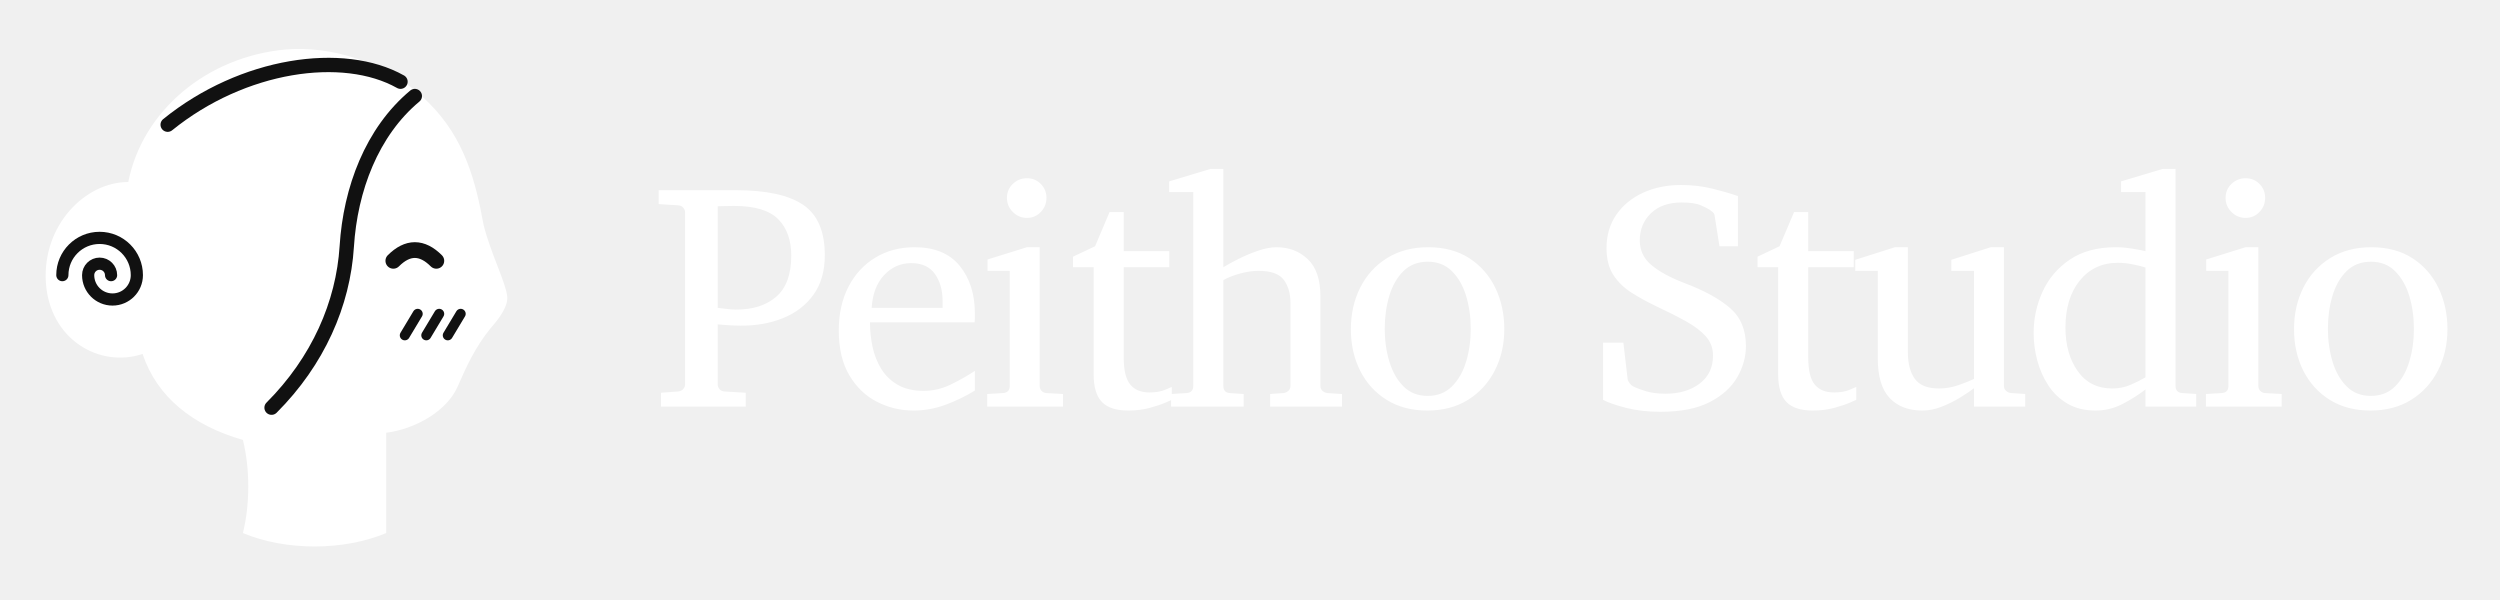
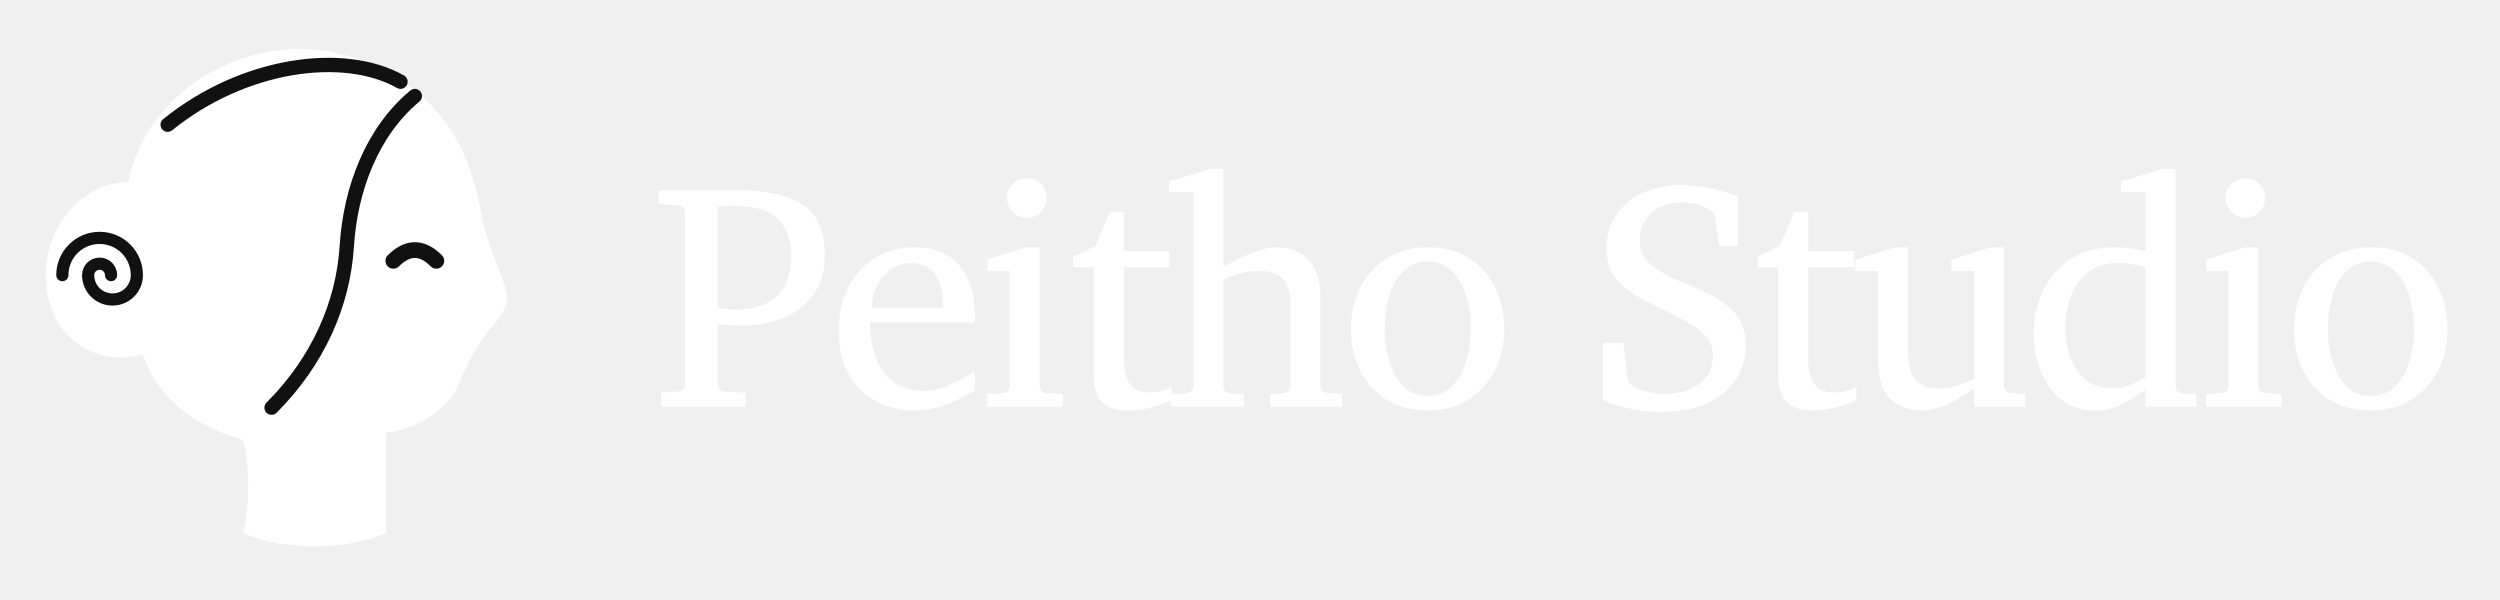
<svg xmlns="http://www.w3.org/2000/svg" viewBox="0 0 775 186" width="775" height="186" role="img">
  <g transform="translate(-13.54 -23.53) scale(2.2209)">
    <path d="M60 85L60 71C64 70.5 68.5 68 70 64.5C71.3 61.5 72.5 59 74.5 56.5C76 54.8 77 53.3 76.9 52C76.7 50 74.6 46 73.6 42C72.5 36 71 30 66 25C60 19 52 17 46 17.5C35 18.5 26 26 24 36C18 36 12 42 12.5 50C13 58 20 62 26 60C28 66 33 70 40 72C41 76 41 81 40 85C46 87.5 54 87.5 60 85Z" fill="#ffffff" />
    <g fill="none" stroke="#111111" stroke-width="2" stroke-linecap="round">
      <path d="M64 24C58 29 55 37 54.5 45C54 53 50.5 61 44 67.5" />
      <path d="M29.5 28C40 19.5 54 17.5 62 22" />
      <path d="M61 47q3-3 6 0" stroke-width="2.2" />
      <path d="M21.6 49a1.6 1.6 0 1 0-3.2 0a3.4 3.4 0 1 0 6.8 0a5.2 5.2 0 1 0-10.4 0" stroke-width="1.7" />
-       <path d="M62.6 57.4l1.8-3M65.6 57.4l1.8-3M68.6 57.4l1.8-3" stroke-width="1.4" />
    </g>
  </g>
  <path transform="translate(201.69 126.05)" fill="#ffffff" d="M54.00-46.92L54.00-46.92Q54.00-39.55 50.49-34.69Q46.97-29.83 41.06-27.44Q35.16-25.05 27.88-25.10L27.88-25.10Q25.93-25.10 23.56-25.27Q21.19-25.44 20.80-25.49L20.80-25.49L20.80-6.88Q20.80-6.15 21.31-5.47Q21.83-4.79 22.90-4.69L22.90-4.69L29.49-4.30L29.49 0L3.22 0L3.22-4.30L8.50-4.69Q9.57-4.79 10.13-5.47Q10.69-6.15 10.69-6.88L10.69-6.88L10.69-60.21Q10.69-60.94 10.13-61.65Q9.57-62.35 8.50-62.40L8.50-62.40L2.49-62.79L2.49-67.09L26.42-67.09Q40.58-67.09 47.29-62.55Q54.00-58.01 54.00-46.92ZM43.60-46.78L43.60-46.78Q43.60-54.05 39.53-58.13Q35.45-62.21 25.88-62.21L25.88-62.21Q24.51-62.21 22.66-62.16Q20.80-62.11 20.80-62.11L20.80-62.11L20.80-30.62Q21.04-30.62 23.02-30.35Q25-30.08 26.42-30.08L26.42-30.08Q34.28-30.03 38.94-34.06Q43.60-38.09 43.60-46.78ZM100.52-11.08L100.52-4.98Q96.32-2.39 91.46-0.59Q86.60 1.22 81.52 1.22L81.52 1.22Q75.47 1.22 70.17-1.49Q64.87-4.20 61.60-9.72Q58.33-15.23 58.33-23.58L58.33-23.58Q58.33-31.40 61.36-37.21Q64.38-43.02 69.71-46.22Q75.03-49.41 81.81-49.41L81.81-49.41Q91.14-49.41 95.83-43.63Q100.52-37.84 100.52-28.91L100.52-28.91Q100.52-28.42 100.52-27.61Q100.52-26.81 100.42-26.12L100.42-26.12L68.00-26.12Q68.00-22.31 68.80-18.53Q69.61-14.75 71.51-11.67Q73.42-8.59 76.64-6.74Q79.86-4.88 84.70-4.88L84.70-4.88Q88.99-4.88 93.07-6.86Q97.15-8.84 100.52-11.08L100.52-11.08ZM68.53-30.62L90.51-30.62L90.51-32.81Q90.51-37.74 88.14-41.11Q85.77-44.48 80.79-44.48L80.79-44.48Q75.86-44.48 72.39-40.77Q68.92-37.06 68.53-30.62L68.53-30.62ZM122.71-64.70L122.71-64.70Q122.71-62.16 120.95-60.33Q119.20-58.50 116.66-58.50L116.66-58.50Q114.12-58.50 112.29-60.33Q110.46-62.16 110.46-64.70L110.46-64.70Q110.46-67.29 112.29-69.04Q114.12-70.80 116.66-70.80L116.66-70.80Q119.20-70.80 120.95-69.04Q122.71-67.29 122.71-64.70ZM127.84-3.91L127.84 0L104.35 0L104.35-3.91L109.23-4.20Q111.33-4.35 111.33-6.40L111.33-6.40L111.33-42.09L104.45-42.09L104.45-45.61L116.66-49.41L120.61-49.41L120.61-6.40Q120.61-5.47 121.22-4.86Q121.83-4.25 122.71-4.20L122.71-4.20L127.84-3.91ZM161.56-6.10L161.56-2.10Q161.56-2.10 159.68-1.27Q157.80-0.44 154.75 0.39Q151.69 1.22 148.08 1.22L148.08 1.22Q142.46 1.22 139.90-1.44Q137.34-4.10 137.34-10.01L137.34-10.01L137.34-43.21L130.94-43.21L130.94-46.48L137.78-49.71L142.27-60.30L146.66-60.30L146.66-48.19L160.78-48.19L160.78-43.21L146.66-43.21L146.66-15.28Q146.66-9.33 148.67-6.86Q150.67-4.39 154.67-4.39L154.67-4.39Q157.60-4.39 159.58-5.25Q161.56-6.10 161.56-6.10L161.56-6.10ZM214.32-3.91L214.32 0L192.05 0L192.05-3.91L196.15-4.20Q197.03-4.30 197.69-4.88Q198.35-5.47 198.35-6.40L198.35-6.40L198.35-32.18Q198.35-36.47 196.30-39.28Q194.25-42.09 188.44-42.09L188.44-42.09Q185.80-42.09 182.75-41.26Q179.70-40.43 177.55-39.21L177.55-39.21L177.55-6.40Q177.55-4.35 179.55-4.20L179.55-4.20L183.85-3.91L183.85 0L161.34 0L161.34-3.91L166.13-4.20Q168.22-4.35 168.22-6.40L168.22-6.40L168.22-66.50L160.75-66.50L160.75-69.82L173.55-73.68L177.55-73.68L177.55-43.21Q179.36-44.34 182.24-45.78Q185.12-47.22 188.29-48.32Q191.47-49.41 194.05-49.41L194.05-49.41Q199.82-49.41 203.72-45.70Q207.63-41.99 207.63-34.28L207.63-34.28L207.63-6.40Q207.63-5.47 208.29-4.88Q208.95-4.30 209.83-4.20L209.83-4.20L214.32-3.91ZM264.64-24.02L264.64-24.02Q264.64-16.94 261.71-11.21Q258.78-5.47 253.43-2.12Q248.09 1.22 240.76 1.22L240.76 1.22Q233.49 1.22 228.16-2.10Q222.84-5.42 219.96-11.13Q217.08-16.85 217.08-24.02L217.08-24.02Q217.08-31.15 219.99-36.91Q222.89-42.68 228.29-46.04Q233.68-49.41 241.05-49.41L241.05-49.41Q248.53-49.41 253.80-46.00Q259.07-42.58 261.86-36.82Q264.64-31.05 264.64-24.02ZM254.24-24.12L254.24-24.12Q254.24-29.59 252.80-34.33Q251.36-39.06 248.40-41.99Q245.45-44.92 240.96-44.92L240.96-44.92Q236.32-44.92 233.36-41.99Q230.41-39.06 228.99-34.33Q227.58-29.59 227.58-24.12L227.58-24.12Q227.58-18.70 229.02-13.94Q230.46-9.18 233.41-6.25Q236.37-3.32 240.86-3.32L240.86-3.32Q245.45-3.32 248.40-6.25Q251.36-9.18 252.80-13.92Q254.24-18.65 254.24-24.12ZM339.55-18.80L339.55-18.80Q339.55-13.77 336.84-9.08Q334.13-4.39 328.29-1.39Q322.46 1.61 313.03 1.61L313.03 1.61Q307.13 1.61 302.32 0.37Q297.51-0.88 295.26-2.10L295.26-2.10L295.26-19.82L301.56-19.82L302.88-8.50Q302.97-7.91 303.51-7.23Q304.05-6.54 304.54-6.30L304.54-6.30Q306.10-5.52 308.59-4.76Q311.08-4.00 314.64-4.00L314.64-4.00Q321.04-4.00 325.19-7.13Q329.34-10.25 329.34-15.82L329.34-15.82Q329.34-19.29 327.14-21.75Q324.95-24.22 321.02-26.42Q317.09-28.61 311.76-31.10L311.76-31.10Q307.66-33.06 304.15-35.28Q300.63-37.50 298.48-40.77Q296.33-44.04 296.33-49.12L296.33-49.12Q296.33-55.08 299.36-59.47Q302.39-63.87 307.61-66.28Q312.84-68.70 319.43-68.70L319.43-68.70Q324.65-68.70 329.22-67.55Q333.79-66.41 337.06-65.28L337.06-65.28L337.06-49.71L331.34-49.71L329.83-59.28Q329.78-59.81 329.29-60.25Q328.80-60.69 328.37-60.99L328.37-60.99Q327.58-61.52 325.58-62.40Q323.58-63.28 319.58-63.28L319.58-63.28Q313.57-63.28 310.10-59.94Q306.64-56.59 306.64-51.51L306.64-51.51Q306.64-46.92 310.23-43.90Q313.81-40.87 320.55-38.28L320.55-38.28Q329.63-34.86 334.59-30.59Q339.55-26.32 339.55-18.80ZM373.75-6.10L373.75-2.10Q373.75-2.10 371.87-1.27Q369.99-0.44 366.94 0.39Q363.89 1.22 360.28 1.22L360.28 1.22Q354.66 1.22 352.10-1.44Q349.54-4.10 349.54-10.01L349.54-10.01L349.54-43.21L343.14-43.21L343.14-46.48L349.97-49.71L354.47-60.30L358.86-60.30L358.86-48.19L372.97-48.19L372.97-43.21L358.86-43.21L358.86-15.28Q358.86-9.33 360.86-6.86Q362.87-4.39 366.87-4.39L366.87-4.39Q369.80-4.39 371.78-5.25Q373.75-6.10 373.75-6.10L373.75-6.10ZM426.13-3.91L426.13 0L410.26 0L410.26-5.71Q408.55-4.39 405.91-2.78Q403.27-1.17 400.25 0.02Q397.22 1.22 394.24 1.22L394.24 1.22Q387.79 1.22 384.11-2.66Q380.42-6.54 380.42-14.99L380.42-14.99L380.42-42.09L373.44-42.09L373.44-45.51L385.74-49.41L389.75-49.41L389.75-16.89Q389.75-11.57 391.92-8.59Q394.09-5.62 399.42-5.62L399.42-5.62Q402.49-5.62 405.47-6.67Q408.45-7.71 410.26-8.59L410.26-8.59L410.26-42.09L403.22-42.09L403.22-45.51L415.43-49.41L419.53-49.41L419.53-6.40Q419.53-5.47 420.19-4.88Q420.85-4.30 421.73-4.20L421.73-4.20L426.13-3.91ZM479.13-3.91L479.13 0L463.41 0L463.41-5.32Q459.99-2.69 456.13-0.73Q452.28 1.22 447.93 1.22L447.93 1.22Q442.90 1.22 439.26-0.90Q435.63-3.03 433.31-6.54Q430.99-10.06 429.86-14.31Q428.74-18.55 428.74-22.80L428.74-22.80Q428.74-29.59 431.52-35.67Q434.31-41.75 439.97-45.58Q445.63-49.41 454.23-49.41L454.23-49.41Q456.62-49.41 459.43-48.95Q462.24-48.49 463.41-48.19L463.41-48.19L463.41-66.50L455.84-66.50L455.84-69.82L468.73-73.68L472.73-73.68L472.73-6.40Q472.73-4.35 474.83-4.20L474.83-4.20L479.13-3.91ZM463.41-9.08L463.41-9.08L463.41-43.12Q462.14-43.55 459.62-44.07Q457.11-44.58 454.91-44.58L454.91-44.58Q447.49-44.58 443.05-39.09Q438.60-33.59 438.60-24.51L438.60-24.51Q438.60-16.36 442.41-10.99Q446.22-5.62 453.11-5.62L453.11-5.62Q456.13-5.62 458.79-6.76Q461.46-7.91 463.41-9.08ZM500.50-64.70L500.50-64.70Q500.50-62.16 498.74-60.33Q496.98-58.50 494.44-58.50L494.44-58.50Q491.90-58.50 490.07-60.33Q488.24-62.16 488.24-64.70L488.24-64.70Q488.24-67.29 490.07-69.04Q491.90-70.80 494.44-70.80L494.44-70.80Q496.98-70.80 498.74-69.04Q500.50-67.29 500.50-64.70ZM505.62-3.91L505.62 0L482.14 0L482.14-3.91L487.02-4.20Q489.12-4.35 489.12-6.40L489.12-6.40L489.12-42.09L482.23-42.09L482.23-45.61L494.44-49.41L498.40-49.41L498.40-6.40Q498.40-5.47 499.01-4.86Q499.62-4.25 500.50-4.20L500.50-4.20L505.62-3.91ZM557.02-24.02L557.02-24.02Q557.02-16.94 554.09-11.21Q551.16-5.47 545.81-2.12Q540.46 1.22 533.14 1.22L533.14 1.22Q525.87 1.22 520.54-2.10Q515.22-5.42 512.34-11.13Q509.46-16.85 509.46-24.02L509.46-24.02Q509.46-31.15 512.36-36.91Q515.27-42.68 520.67-46.04Q526.06-49.41 533.43-49.41L533.43-49.41Q540.90-49.41 546.18-46.00Q551.45-42.58 554.23-36.82Q557.02-31.05 557.02-24.02ZM546.62-24.12L546.62-24.12Q546.62-29.59 545.18-34.33Q543.74-39.06 540.78-41.99Q537.83-44.92 533.34-44.92L533.34-44.92Q528.70-44.92 525.74-41.99Q522.79-39.06 521.37-34.33Q519.96-29.59 519.96-24.12L519.96-24.12Q519.96-18.70 521.40-13.94Q522.84-9.18 525.79-6.25Q528.75-3.32 533.24-3.32L533.24-3.32Q537.83-3.32 540.78-6.25Q543.74-9.18 545.18-13.92Q546.62-18.65 546.62-24.12Z" />
</svg>
